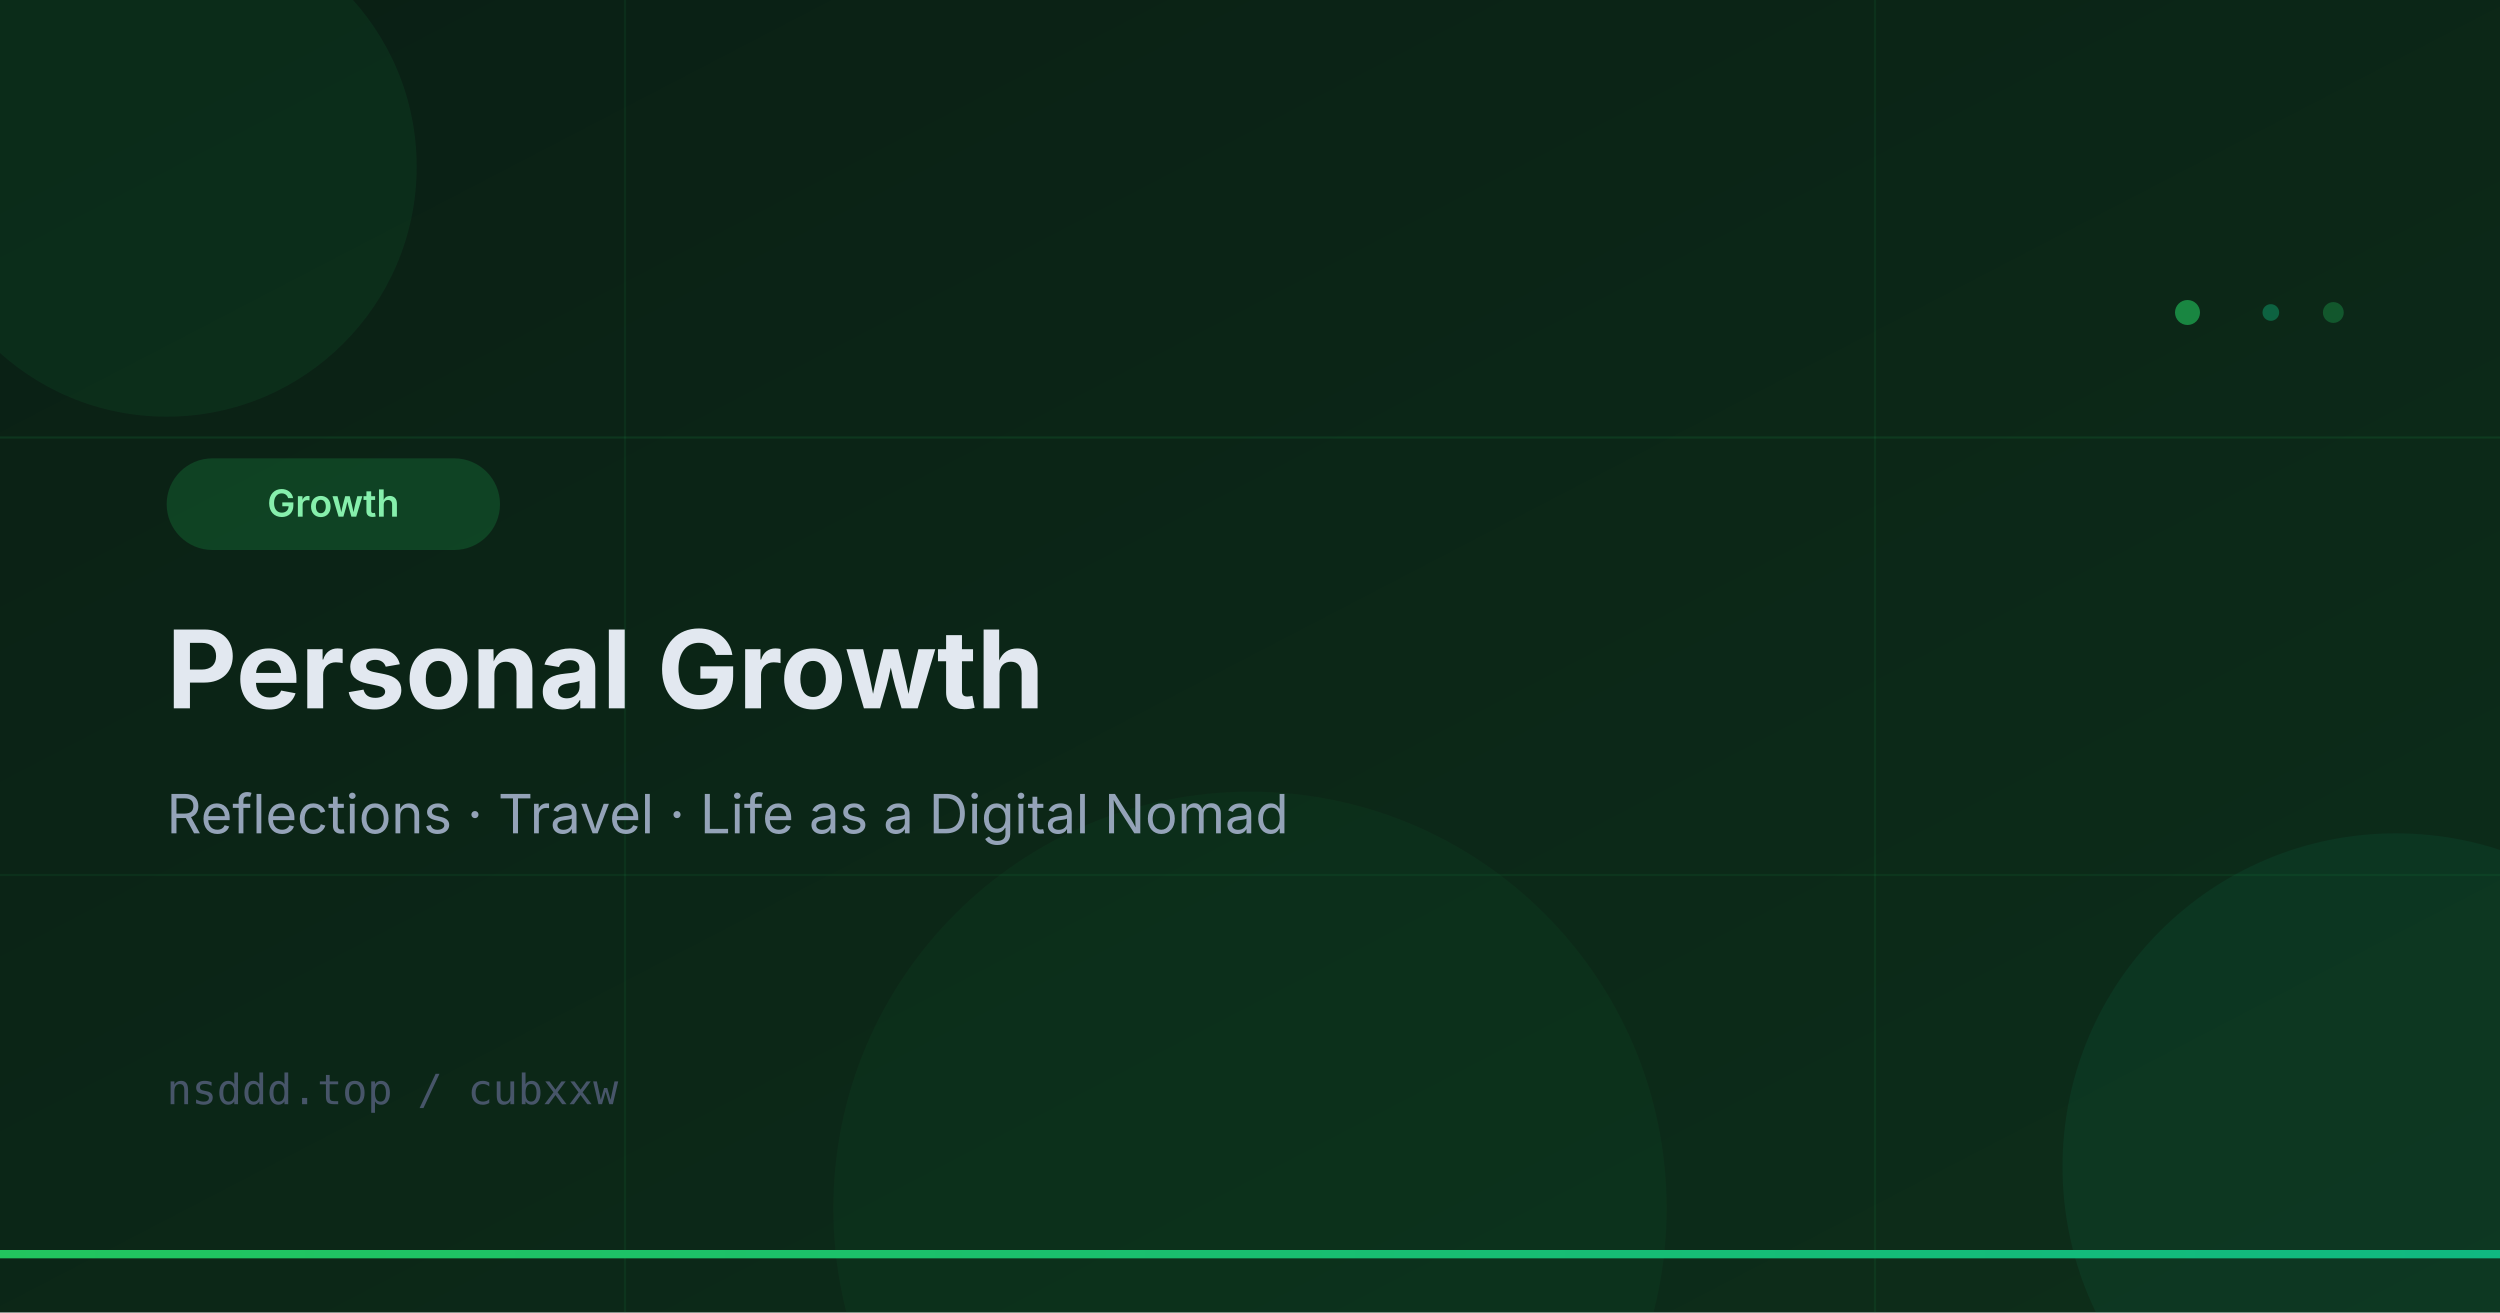
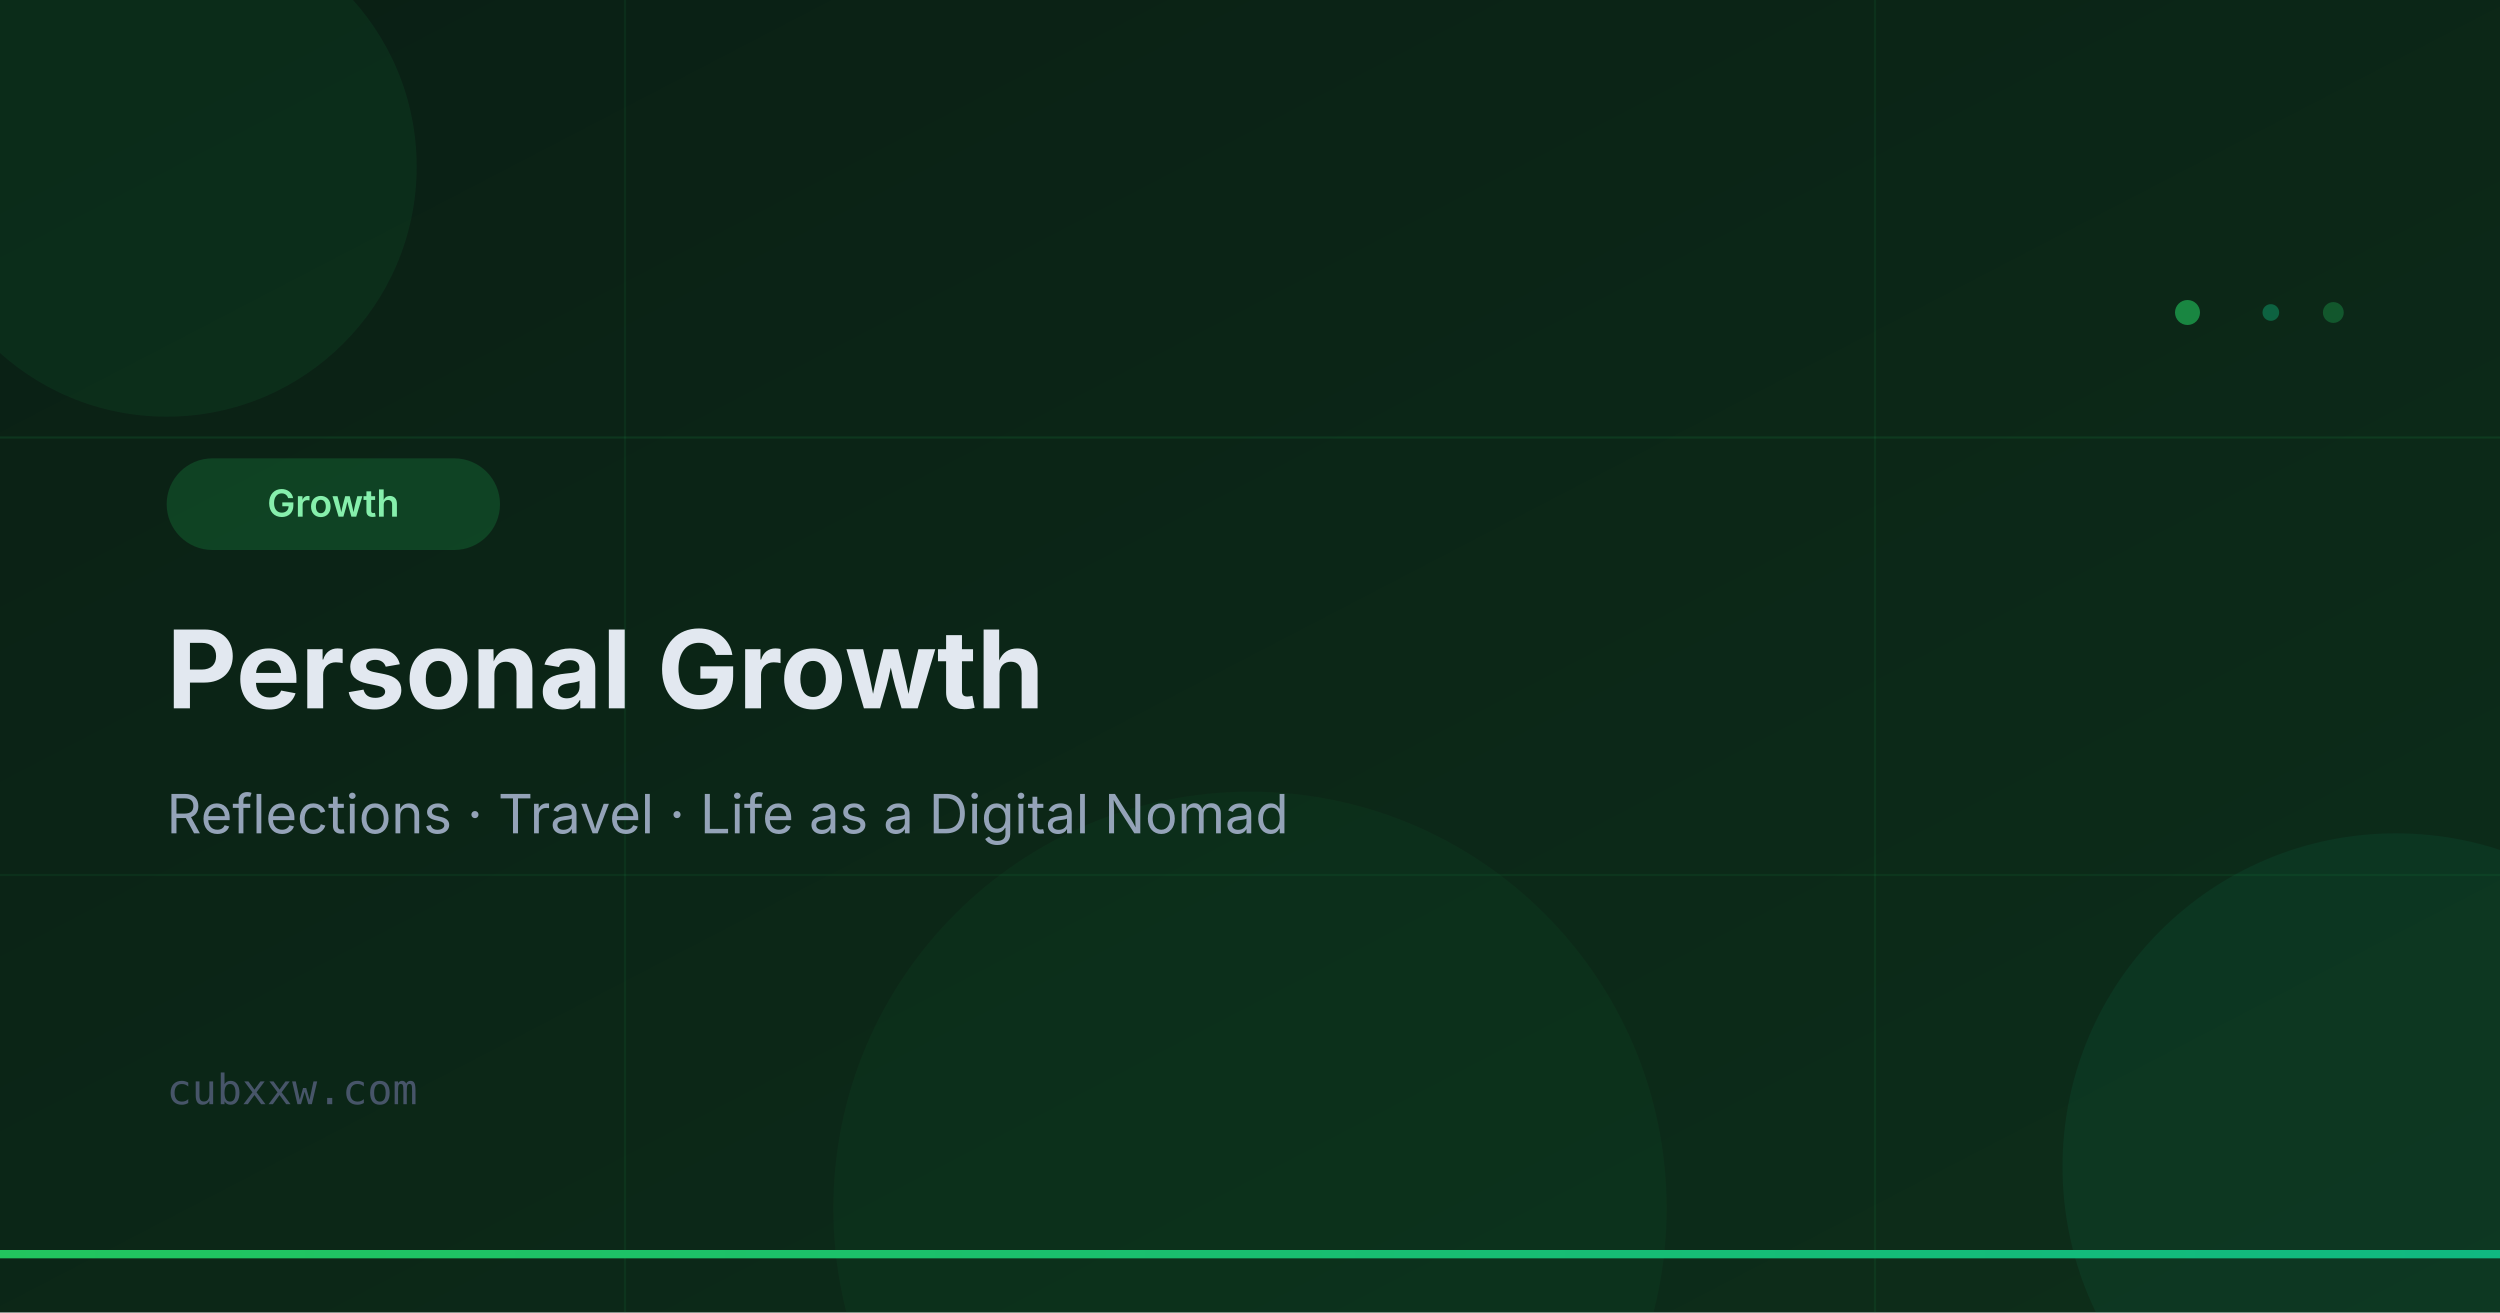
<svg xmlns="http://www.w3.org/2000/svg" width="1200" height="630" viewBox="0 0 1200 630">
  <defs>
    <linearGradient id="bg" x1="0%" x2="100%" y1="0%" y2="100%">
      <stop offset="0%" style="stop-color:#0a1f14;stop-opacity:1" />
      <stop offset="100%" style="stop-color:#0d2e1a;stop-opacity:1" />
    </linearGradient>
    <linearGradient id="accent" x1="0%" x2="100%" y1="0%" y2="0%">
      <stop offset="0%" style="stop-color:#22c55e;stop-opacity:1" />
      <stop offset="100%" style="stop-color:#10b981;stop-opacity:1" />
    </linearGradient>
  </defs>
  <rect width="1200" height="630" fill="url(#bg)" />
  <circle cx="80" cy="80" r="120" fill="rgba(34,197,94,0.08)" />
  <circle cx="1150" cy="560" r="160" fill="rgba(16,185,129,0.08)" />
  <circle cx="600" cy="580" r="200" fill="rgba(34,197,94,0.05)" />
  <line x1="0" y1="210" x2="1200" y2="210" stroke="rgba(34,197,94,0.12)" stroke-width="1" />
  <line x1="0" y1="420" x2="1200" y2="420" stroke="rgba(34,197,94,0.08)" stroke-width="1" />
  <line x1="300" y1="0" x2="300" y2="630" stroke="rgba(34,197,94,0.08)" stroke-width="1" />
  <line x1="900" y1="0" x2="900" y2="630" stroke="rgba(34,197,94,0.08)" stroke-width="1" />
  <rect x="80" y="220" width="160" height="44" rx="22" fill="rgba(34,197,94,0.2)" />
  <text x="160" y="248" fill="#86efac" font-family="-apple-system, BlinkMacSystemFont, 'Segoe UI', sans-serif" font-size="18" font-weight="600" text-anchor="middle">Growth</text>
  <text x="80" y="340" fill="#e2e8f0" font-family="-apple-system, BlinkMacSystemFont, 'Segoe UI', sans-serif" font-size="52" font-weight="700">Personal Growth</text>
  <text x="80" y="400" fill="#94a3b8" font-family="-apple-system, BlinkMacSystemFont, 'Segoe UI', sans-serif" font-size="26" font-weight="400">Reflections · Travel · Life as a Digital Nomad</text>
-   <text x="80" y="530" fill="#475569" font-family="'Fira Code', monospace" font-size="20">nsddd.top / cubxxw</text>
+   <text x="80" y="530" fill="#475569" font-family="'Fira Code', monospace" font-size="20">cubxxw.com</text>
  <rect x="0" y="600" width="1200" height="4" fill="url(#accent)" />
  <circle cx="1050" cy="150" r="6" fill="rgba(34,197,94,0.6)" />
  <circle cx="1090" cy="150" r="4" fill="rgba(16,185,129,0.4)" />
  <circle cx="1120" cy="150" r="5" fill="rgba(34,197,94,0.3)" />
</svg>
